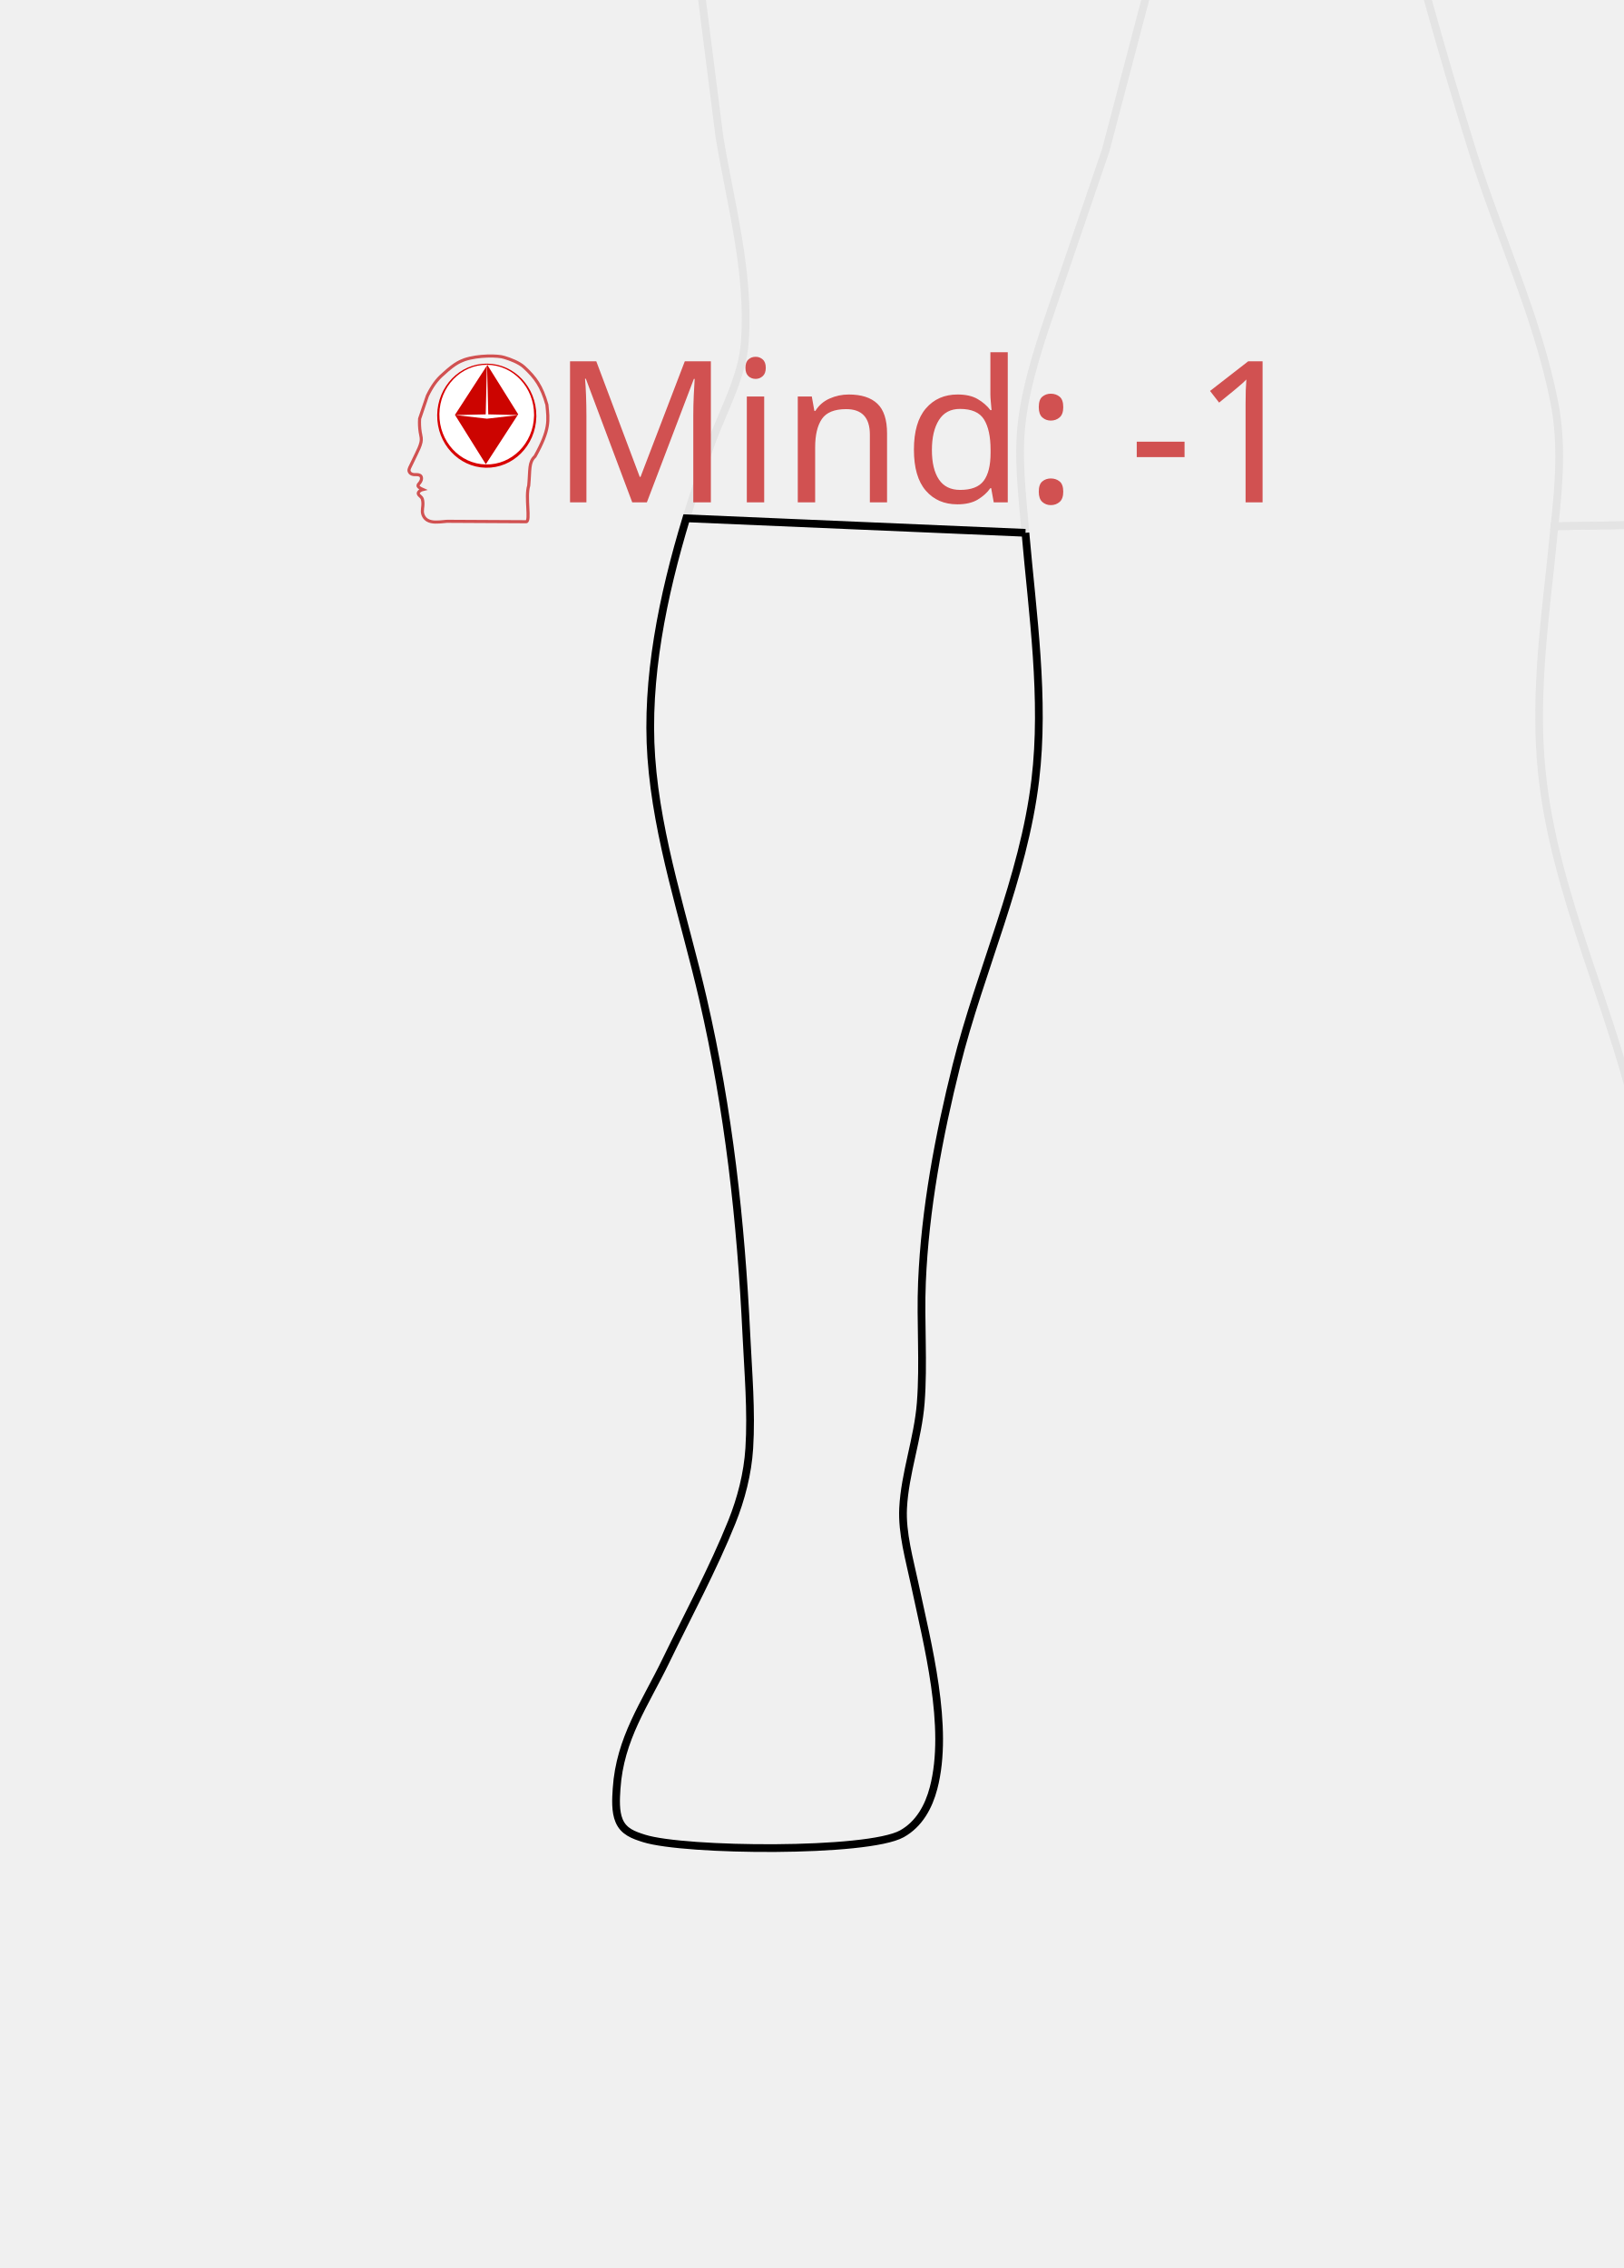
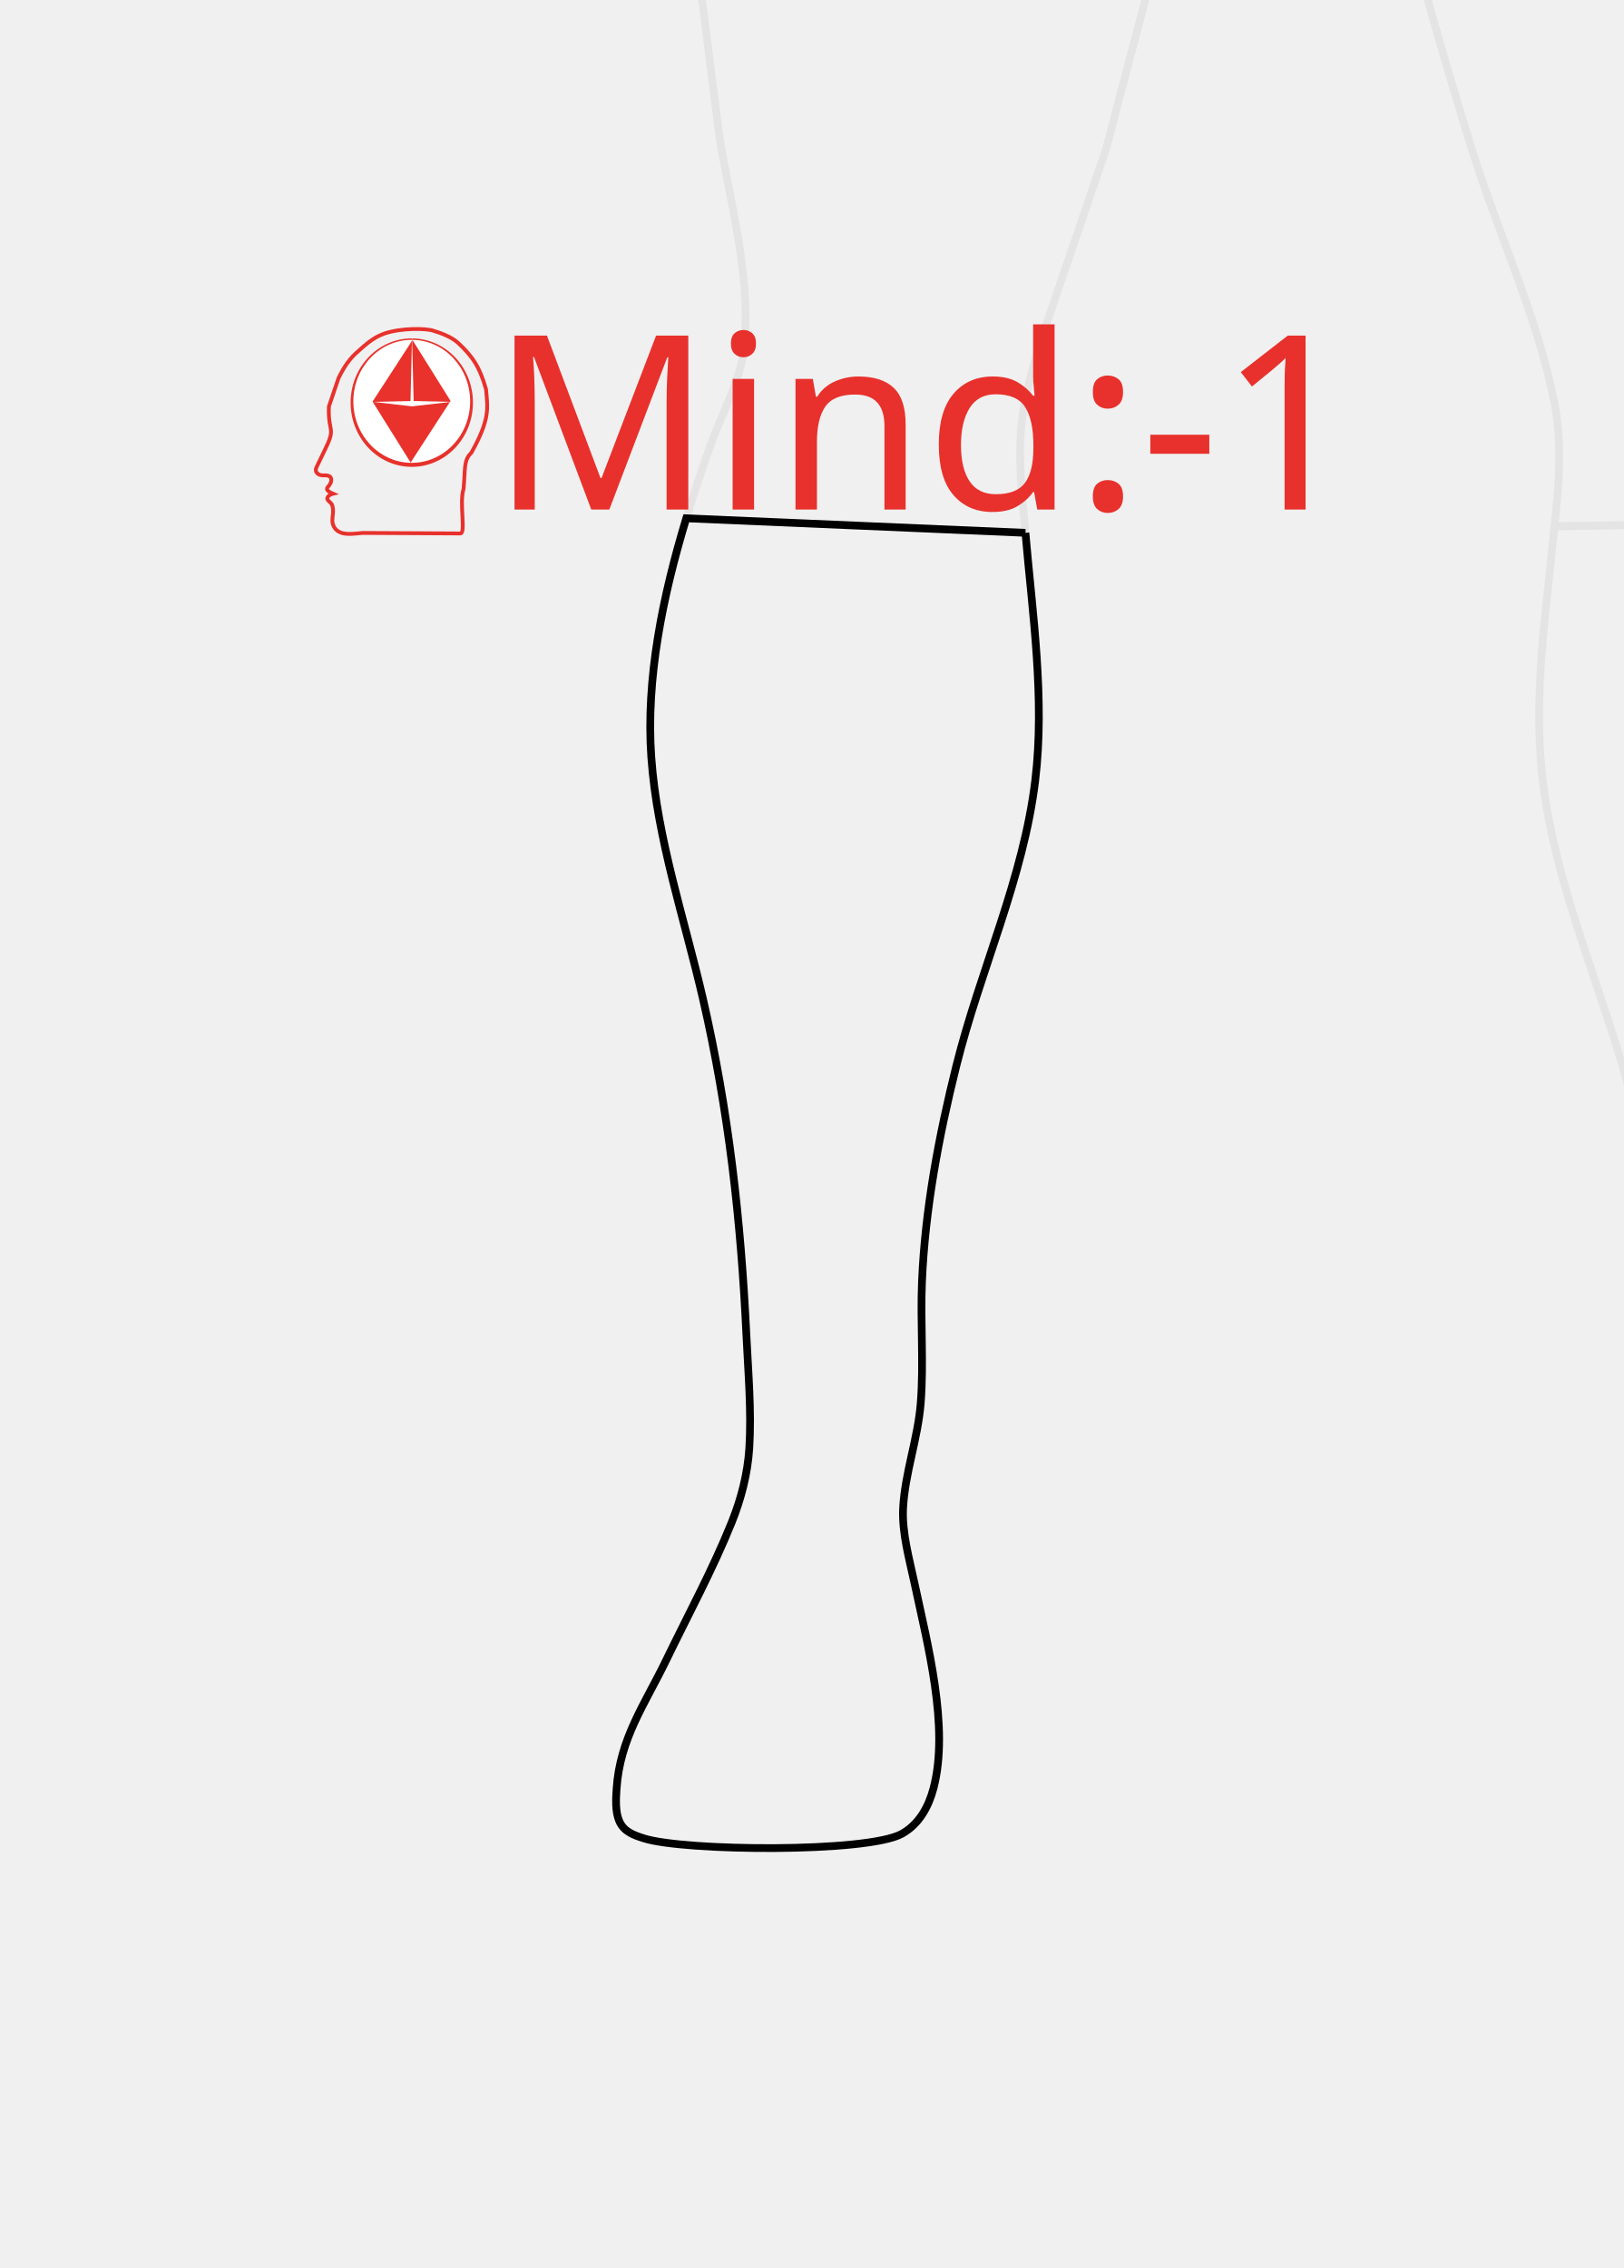
<svg xmlns="http://www.w3.org/2000/svg" width="63mm" height="88mm" viewBox="0 0 63 88" version="1.1" id="svg1" xml:space="preserve">
  <defs id="defs1" />
  <g id="layer1">
    <g id="g1" transform="matrix(0.06087197,0,0,0.06087197,0.03359486,0.544023)">
      <path id="path2" style="fill:none;stroke:#e4e4e4;stroke-width:4.928;stroke-dasharray:none;stroke-opacity:1" d="m 1503.099,-958.671 -162.119,68.706 4.06,46.925 c 3.147,25.245 8.437,50.925 14.427,75.647 6.66,27.491 17.078,55.258 28.701,81.081 25.598,56.885 81.506,147.116 64.734,211.423 -0.512,1.966 -1.061,3.845 -1.855,5.718 -7.805,18.431 -24.797,33.003 -33.917,50.831 -7.126,13.923 -8.409,29.971 -10.389,45.244 l -6.613,60.587 c -0.728,10.163 -3.125,21.362 -0.698,31.32 l 4.583,4.561 c 7.912,-1.517 16.079,-6.898 21.258,-13.073 3.314,-22.49 5.062,-60.166 24.575,-74.708 3.004,-2.237 3.249,-2.063 6.919,-1.79 10.5,20.68 11.008,46.233 3.907,67.811 -4.65,14.129 -12.468,31.049 -21.018,43.302 -7.635,10.941 -26.187,24.875 -29.792,37.191 -0.607,2.07 -0.038,6.321 -0.043,8.621 4.072,4.842 4.426,5.554 10.498,7.05 41.792,-12.267 96.743,-42.27 118.272,-80.841 6.277,-11.25 9.891,-24.723 11.677,-37.431 l 0.415,-2.75 c 2.032,-14.8 -0.972,-31.792 -2.292,-46.641 -1.939,-21.783 -3.094,-43.226 -2.357,-65.105 l 8.796,-109.869 c 9.782,-111.749 18.137,-226.083 -16.806,-334.54 -8.745,-27.138 -20.511,-54.302 -34.921,-79.27 z" />
      <path id="path5" style="fill:none;stroke:#e4e4e4;stroke-width:4.928;stroke-dasharray:none;stroke-opacity:1" d="m 1172.597,-1545.339 18.115,378.737 c 23.293,63.827 63.489,116.857 90.881,157.012 l 35.554,50.242 c 6.217,8.471 15.828,18.823 19.708,28.569 3.07,7.707 2.39,19.287 2.99,27.566 l 1.135,13.248 162.119,-68.706 c -2.469,-4.278 -4.853,-8.641 -7.486,-12.768 l -18.726,-27.566 c -2.251,-3.188 -6.892,-8.071 -8.163,-11.415 -1.09,-2.87 -0.537,-9.795 -0.72,-13.052 l -2.466,-35.881 c -3.886,-36.518 -10.948,-73.362 -23.724,-107.883 -10.87,-29.361 -24.437,-58.65 -40.072,-85.796 -6.641,-11.527 -16.567,-23.032 -21.956,-34.899 -1.701,-3.741 -1.528,-7.845 -1.528,-11.851 0,-68.963 -19.783,-142.72 -70.081,-192.479 -28.414,-28.104 -68.686,-48.377 -108.8,-51.595 -6.555,-0.528 -19.012,-0.067 -26.78,-1.484 z" />
      <path id="path3" style="fill:none;stroke:#e4e4e4;stroke-width:4.928;stroke-dasharray:none;stroke-opacity:1" d="m 296.851,-870.518 -173.818,-69.121 c -6.046,13.048 -11.299,26.43 -15.627,40.333 -14.06,45.166 -19.968,92.987 -23.506,140.01 -5.968,79.342 -3.125,157.947 2.794,237.177 l 7.639,79.139 c 1.92,31.76 -5.281,61.932 -5.565,93.26 -0.279,30.651 9.527,61.99 28.613,86.014 20.45,25.741 59.95,53.783 93.064,58.208 3.002,0.402 4.835,0.077 7.639,-0.895 2.394,-4.201 2.409,-4.429 1.004,-9.079 -2.769,-9.18 -12.6,-20.039 -17.853,-28.308 -20.934,-32.96 -37.785,-75.733 -24.226,-114.518 l 4.147,-3.121 c 7.411,2.312 12.615,8.568 16.085,15.322 10.223,19.891 3.137,52.611 23.244,65.978 5.365,0.518 5.634,0.682 10.542,-2.27 9.569,-23.457 4.799,-104.216 -5.194,-127.919 -6.649,-15.769 -18.468,-27.133 -26.78,-41.687 -23.794,-41.661 -12.061,-92.723 4.343,-134.51 25.012,-63.718 64.96,-120.153 83.526,-186.804 8.836,-31.72 8.155,-64.768 9.931,-97.21 z" />
      <path id="path6" style="fill:none;stroke:#e4e4e4;stroke-width:4.928;stroke-dasharray:none;stroke-opacity:1" d="m 481.058,-1550.49 c -0.103,0.044 -0.225,0.155 -0.327,0.196 -6.592,2.684 -21.038,0.688 -28.722,1.397 -10.492,0.967 -21.015,3.202 -31.123,6.133 -61.675,17.872 -112.992,63.665 -136.824,123.466 -9.333,23.421 -13.948,49.432 -17.024,74.381 l -3.732,44.175 c -0.309,4.053 0.188,12.697 -1.222,16.238 -4.04,10.133 -17.101,23.002 -23.375,32.804 -18.612,29.071 -34.117,60.378 -45.31,93.042 -9.78,28.542 -15.931,58.032 -20.712,87.782 -3.538,22.027 -5.89,45.489 -12.244,66.895 -3.697,12.455 -15.923,24.688 -22.633,36.012 -5.477,9.241 -10.317,18.706 -14.776,28.329 l 173.818,69.121 c 1.415,-25.848 4.354,-51.32 15.169,-75.363 11.587,-25.763 37.749,-46.559 54.935,-69.274 26.315,-34.781 79.964,-105.479 101.008,-145.816 z" />
      <path id="path4" style="fill:none;stroke:#e4e4e4;stroke-width:4.928;stroke-dasharray:none;stroke-opacity:1" d="m 1206.688,323.071 -216.486,3.449 c -0.971,8.864 -1.729,17.78 -2.706,26.562 -4.73,42.504 -9.688,86.434 -5.435,129.185 8.033,80.653 46.887,154.421 63.163,233.816 6.482,31.604 12.226,63.47 13.292,95.814 0.874,26.483 -1.371,53.759 1.048,80.078 1.72,18.733 7.213,36.863 10.149,55.349 2.572,16.186 -3.116,35.275 -6.526,51.268 -6.997,32.782 -15.129,67.208 -16.129,100.812 -0.329,11.064 -0.925,22.663 1.855,33.48 2.15,8.353 6.002,16.341 12.528,22.175 5.524,4.957 12.599,7.616 19.752,9.232 18.064,4.081 39.103,3.147 57.663,3.448 27.039,0.411 55.53,1.784 82.413,-0.982 8.378,-0.849 19.496,-4.553 25.208,-11.044 6.291,-7.148 5.93,-19.456 4.867,-28.439 -4.146,-34.917 -23.903,-61.667 -40.05,-91.601 -19.51,-36.206 -39.258,-82.124 -42.298,-123.205 -2.016,-27.25 -0.185,-55.758 0.873,-83.089 2.591,-67.043 8.17,-137.6 24.794,-202.78 11.916,-46.695 33.069,-94.395 36.492,-142.651 3.881,-54.679 -6.889,-109.059 -24.466,-160.875 z" />
      <path id="path8" style="fill:none;stroke:#e4e4e4;stroke-width:4.928;stroke-dasharray:none;stroke-opacity:1" d="m 1186.063,-339.724 -728.206,-22.327 c -2.648,12.014 -5.481,24.029 -7.595,36.034 -8.208,46.618 -10.625,93.576 -11.786,140.818 -1.041,42.367 -1.135,85.89 2.313,128.137 L 457.988,78.233 c 7.153,43.214 19.303,86.06 16.238,130.363 -1.591,22.997 -14.089,44.39 -21.76,65.847 -5.415,15.151 -10.724,30.898 -15.605,46.99 l 216.159,9.254 c -0.091,-1.036 -0.196,-2.108 -0.284,-3.143 -1.917,-22.539 -4.761,-45.859 -1.899,-68.466 3.254,-25.689 12.321,-52.099 20.691,-76.52 l 32.673,-95.726 59.169,-225.151 c 15.194,-70.833 27.89,-139.312 30.883,-211.859 l 52.163,0.218 2.641,38.587 c 14.071,134.146 48.673,269.324 88.633,397.943 16.681,53.689 41.746,106.094 52.512,161.356 5.058,25.959 2.875,52.353 0,78.593 l 216.486,-3.449 c -5.541,-16.335 -11.685,-32.444 -18.355,-48.19 l -16.435,-38.151 c -2.667,-6.201 -6.817,-13.804 -7.595,-20.407 -2.175,-18.484 1.336,-39.151 4.409,-57.357 l 22.982,-110.218 c 23.97,-130.648 20.259,-260.71 -5.631,-388.471 z" />
      <path id="path9" style="fill:none;stroke:#e4e4e4;stroke-width:4.928;stroke-dasharray:none;stroke-opacity:1" d="m 1086.364,-672.649 -519.271,-9.341 c -0.535,3.57 -1.083,6.792 -1.702,8.817 -3.117,10.201 -9.838,20.382 -14.056,30.403 l -36.514,91.929 c -22.179,60.948 -42.861,124.803 -56.964,188.79 l 728.206,22.327 c -9.391,-46.343 -21.516,-92.394 -36.558,-138.046 -20.214,-61.346 -45.048,-121.51 -60.74,-184.272 -0.888,-3.552 -1.601,-7.07 -2.401,-10.607 z" />
      <path id="path10" style="fill:none;stroke:#e4e4e4;stroke-width:4.928;stroke-dasharray:none;stroke-opacity:1" d="m 1095.094,-980.104 -550.874,-10.28 c 1.487,2.903 2.972,5.804 4.605,8.512 23.578,80.315 27.926,92.943 24.946,177.965 -0.615,17.511 -2.279,92.54 -6.679,121.917 l 519.271,9.341 c -12.425,-54.966 -14.454,-108.261 -11.829,-165 2.717,-58.717 7.475,-53.626 17.504,-125.584 1.039,-6.201 2.039,-11.703 3.055,-16.871 z" />
      <path id="path11" style="fill:none;stroke:#e4e4e4;stroke-width:4.928;stroke-dasharray:none;stroke-opacity:1" d="m 1183.335,-1320.668 -709.676,-9.778 -5.696,169.475 c 0.476,-0.912 1.392,-2.219 1.833,-3.099 9.44,18.757 20.947,69.632 33.677,86.429 18.105,23.885 26.521,59.485 40.748,87.258 l 550.874,10.28 c 7.755,-39.435 16.312,-52.821 47.885,-99.917 33.944,-50.633 43.051,-84.052 47.296,-87.695 0.137,0.378 0.299,0.736 0.436,1.113 z" />
      <path id="path12" style="fill:none;stroke:#e4e4e4;stroke-width:4.928;stroke-dasharray:none;stroke-opacity:1" d="m 706.733,-1681.944 c -0.013,0.032 -0.008,0.32 -0.022,0.349 -53.226,41.743 -114.881,63.257 -173.163,96.25 -12.028,6.808 -23.422,14.535 -34.702,22.502 -5.166,3.648 -12.016,9.882 -17.788,12.353 l -7.399,220.044 709.676,9.778 -10.738,-224.671 c -1.296,-0.236 -3.398,-0.12 -4.321,-0.502 -4.765,-1.972 -10.47,-6.946 -14.885,-9.843 -11.631,-7.633 -23.148,-15.541 -35.292,-22.349 l -81.802,-42.996 c -35.348,-17.593 -70.124,-34.285 -100.506,-59.976 l 0.022,-0.938 z" />
      <path id="path7" style="fill:none;stroke:#000000;stroke-width:4.928;stroke-dasharray:none;stroke-opacity:1" d="m 653.02,330.688 -216.159,-9.254 c -15.025,49.532 -25.874,102.468 -22.284,152.451 3.738,52.117 21.172,102.958 32.869,153.651 16.468,71.369 24.235,141.612 27.74,214.653 1.134,23.662 3.329,48.417 1.833,72.024 -1.013,16.021 -5.152,32.164 -11.131,47.034 -11.982,29.824 -27.997,59.463 -42.036,88.437 -13.326,27.524 -29.287,49.475 -31.407,81.518 -0.422,6.408 -0.932,14.469 1.637,20.494 2.933,6.901 9.157,9.082 15.911,11.218 25.872,8.134 142.373,9.246 164.302,-2.968 11.053,-6.162 17.091,-17.344 20.189,-29.203 10.169,-38.861 -3.954,-91.896 -12.135,-130.429 -3.284,-15.446 -8.065,-31.924 -7.29,-47.863 1.085,-22.238 9.471,-44.454 11.24,-67.157 1.983,-25.47 -0.293,-51.53 0.786,-77.109 1.958,-46.392 10.731,-93.018 21.956,-137.958 15.235,-60.991 42.752,-119.221 50.264,-181.937 6.216,-51.93 -1.739,-105.677 -6.286,-157.601 z" />
      <path id="path1" style="fill:none;stroke:#e4e4e4;stroke-width:4.928;stroke-dasharray:none;stroke-opacity:1" d="m 824.404,-2153.134 c -5.817,-0.263 -11.856,-0.542 -17.657,0.044 -39.771,4.812 -76.227,19.969 -101.445,52.381 -30.958,39.788 -34.279,115.675 -28.111,164.629 -3.694,3.684 -4.864,1.774 -8.468,3.841 -5.521,3.166 -7.674,11.84 -7.704,17.679 -0.063,12.294 3.148,23.918 5.478,35.881 4.064,20.872 6.793,49.128 23.266,64.363 2.599,2.402 5.793,4.264 8.992,5.74 2.018,12.382 5.937,118.896 2.575,126.631 H 930.411 l 2.641,-81.736 c 0.225,-12.278 -2.234,-33.669 2.008,-44.851 l 1.615,-1.419 c 19.486,-17.407 23.366,-39.468 28.526,-63.774 2.525,-11.889 5.495,-24.09 5.98,-36.252 0.282,-7.011 0.746,-13.658 -3.208,-19.796 -3.07,-2.292 -6.298,-4.463 -8.927,-7.268 3.114,-55.571 4.221,-125.322 -34.899,-169.453 -24.826,-28.006 -62.559,-44.97 -99.742,-46.641 z" />
    </g>
-     <g id="mind" transform="matrix(0.05173302,0,0,0.05173302,-3.9566,-18.42023)">
-       <path fill="#8751D1" d="m 411.692,747.053 c -0.248,-0.034 -0.611,0.045 -0.869,0.069 l -1.884,0.186 c -3.725,0.331 -8.574,0.884 -11.917,-1.099 -2.314,-1.372 -3.715,-3.918 -3.778,-6.59 -0.032,-1.354 0.215,-2.716 0.338,-4.063 0.155,-1.696 0.117,-3.558 -0.362,-5.203 -0.348,-1.196 -1.456,-1.9 -2.279,-2.778 -0.324,-0.346 -0.661,-0.697 -0.758,-1.179 -0.084,-0.422 0.004,-0.782 0.23,-1.143 0.705,-1.126 2.048,-1.756 3.292,-2.053 -1.468,-0.66 -2.981,-1.155 -3.74,-2.7 -0.074,-0.969 0.677,-1.486 1.226,-2.206 0.443,-0.58 0.91,-1.293 1.146,-1.986 0.306,-0.898 0.393,-2.006 -0.062,-2.871 -0.324,-0.614 -0.912,-0.95 -1.547,-1.159 -1.072,-0.353 -2.445,-0.173 -3.575,-0.245 -1.084,-0.069 -2.384,-0.431 -3.123,-1.278 -1.582,-1.814 -0.567,-3.342 0.316,-5.182 l 4.407,-9.126 c 1.327,-2.792 2.809,-5.689 3.466,-8.724 0.231,-1.068 0.278,-2.211 0.162,-3.299 -0.156,-1.451 -0.556,-2.892 -0.776,-4.337 -0.503,-3.301 -0.634,-6.641 -0.433,-9.973 l 5.833,-17.187 c 3.394,-6.969 6.91,-12.094 11.932,-16.327 9.625,-8.979 13.478,-9.656 15.944,-10.766 10.196,-3.459 25.316,-3.258 29.843,-1.682 4.31,1.278 11.022,3.751 14.876,7.313 8.361,7.727 13.111,14.185 17.044,28.182 1.132,11.825 2.475,18.226 -8.917,38.687 -4.825,4.509 -3.586,9.815 -4.723,21.937 -2.701,8.576 1.51,26.663 -1.859,27.098 z" id="path2-3" style="fill:none;fill-opacity:1;stroke:#d15151;stroke-width:2.323;stroke-dasharray:none;stroke-opacity:1" />
-       <text xml:space="preserve" style="font-style:normal;font-variant:normal;font-weight:normal;font-stretch:normal;font-size:148.144px;font-family:Amiri;-inkscape-font-specification:'Amiri, Normal';font-variant-ligatures:normal;font-variant-caps:normal;font-variant-numeric:normal;font-variant-east-asian:normal;fill:#d15151;fill-opacity:1;stroke:none;stroke-width:0.269;stroke-dasharray:none;stroke-opacity:1;paint-order:markers fill stroke" x="489.611" y="732.839" id="text1-3">
-         <tspan id="tspan1-4" x="489.611" y="732.839">Mind: -1</tspan>
+     <g id="mind-2" transform="matrix(0.06382477,0,0,0.06382477,-12.20423,-27.00197)">
+       <path fill="#8751D1" d="m 411.692,747.053 c -0.248,-0.034 -0.611,0.045 -0.869,0.069 l -1.884,0.186 c -3.725,0.331 -8.574,0.884 -11.917,-1.099 -2.314,-1.372 -3.715,-3.918 -3.778,-6.59 -0.032,-1.354 0.215,-2.716 0.338,-4.063 0.155,-1.696 0.117,-3.558 -0.362,-5.203 -0.348,-1.196 -1.456,-1.9 -2.279,-2.778 -0.324,-0.346 -0.661,-0.697 -0.758,-1.179 -0.084,-0.422 0.004,-0.782 0.23,-1.143 0.705,-1.126 2.048,-1.756 3.292,-2.053 -1.468,-0.66 -2.981,-1.155 -3.74,-2.7 -0.074,-0.969 0.677,-1.486 1.226,-2.206 0.443,-0.58 0.91,-1.293 1.146,-1.986 0.306,-0.898 0.393,-2.006 -0.062,-2.871 -0.324,-0.614 -0.912,-0.95 -1.547,-1.159 -1.072,-0.353 -2.445,-0.173 -3.575,-0.245 -1.084,-0.069 -2.384,-0.431 -3.123,-1.278 -1.582,-1.814 -0.567,-3.342 0.316,-5.182 l 4.407,-9.126 c 1.327,-2.792 2.809,-5.689 3.466,-8.724 0.231,-1.068 0.278,-2.211 0.162,-3.299 -0.156,-1.451 -0.556,-2.892 -0.776,-4.337 -0.503,-3.301 -0.634,-6.641 -0.433,-9.973 l 5.833,-17.187 c 3.394,-6.969 6.91,-12.094 11.932,-16.327 9.625,-8.979 13.478,-9.656 15.944,-10.766 10.196,-3.459 25.316,-3.258 29.843,-1.682 4.31,1.278 11.022,3.751 14.876,7.313 8.361,7.727 13.111,14.185 17.044,28.182 1.132,11.825 2.475,18.226 -8.917,38.687 -4.825,4.509 -3.586,9.815 -4.723,21.937 -2.701,8.576 1.51,26.663 -1.859,27.098 z" id="path2-32" style="fill:none;fill-opacity:1;stroke:#e8312c;stroke-width:2.323;stroke-dasharray:none;stroke-opacity:1" />
+       <text xml:space="preserve" style="font-style:normal;font-variant:normal;font-weight:normal;font-stretch:normal;font-size:148.144px;font-family:Amiri;-inkscape-font-specification:'Amiri, Normal';font-variant-ligatures:normal;font-variant-caps:normal;font-variant-numeric:normal;font-variant-east-asian:normal;fill:#e8312c;fill-opacity:1;stroke:none;stroke-width:0.269;stroke-dasharray:none;stroke-opacity:1;paint-order:markers fill stroke" x="489.611" y="732.839" id="text1">
+         <tspan id="tspan1" x="489.611" y="732.839">Mind:-1</tspan>
      </text>
-       <path style="fill:#d80000;fill-opacity:1;stroke-width:3.499" id="path1-3" d="m 478.694,668.9 a 37.177,39.044 0 0 1 -37.924,37.97 37.177,39.044 0 0 1 -36.412,-39.569 37.177,39.044 0 0 1 37.427,-38.51 37.177,39.044 0 0 1 36.923,39.043" />
-       <path style="fill:#ffffff;fill-opacity:1;stroke-width:3.345" id="path1-93" d="m 476.992,668.073 a 35.503,37.38 0 0 1 -36.216,36.351 35.503,37.38 0 0 1 -34.772,-37.882 35.503,37.38 0 0 1 35.742,-36.868 35.503,37.38 0 0 1 35.26,37.379" />
-       <rect style="fill:#cc0400;fill-opacity:1;stroke-width:4.104" id="rect1-6" width="43.67" height="44.625" x="787.511" y="-45.42" transform="matrix(0.5298425,0.8480961,-0.5441132,0.8390118,0,0)" />
-       <path id="path3-2" style="fill:#ffffff;stroke-width:4.177" d="m 465.398,667.374 -23.729,2.714 -23.729,-2.714 23.729,-0.543 z" />
-       <path id="path4-6" style="fill:#ffffff;stroke-width:2.365" d="m 440.739,667.762 0.954,-40.117 0.981,39.742 z" />
+       <path style="fill:#e7322c;fill-opacity:1;stroke-width:3.499" id="path1-3-2" d="m 478.694,668.9 a 37.177,39.044 0 0 1 -37.924,37.97 37.177,39.044 0 0 1 -36.412,-39.569 37.177,39.044 0 0 1 37.427,-38.51 37.177,39.044 0 0 1 36.923,39.043" />
+       <path style="fill:#ffffff;fill-opacity:1;stroke-width:3.345" id="path1-1" d="m 476.992,668.073 a 35.503,37.38 0 0 1 -36.216,36.351 35.503,37.38 0 0 1 -34.772,-37.882 35.503,37.38 0 0 1 35.742,-36.868 35.503,37.38 0 0 1 35.26,37.379" />
+       <rect style="fill:#e8322b;fill-opacity:1;stroke-width:4.104" id="rect1" width="43.67" height="44.625" x="787.511" y="-45.42" transform="matrix(0.5298425,0.8480961,-0.5441132,0.8390118,0,0)" />
+       <path id="path3-2-6" style="fill:#ffffff;stroke-width:4.177" d="m 465.398,667.374 -23.729,2.714 -23.729,-2.714 23.729,-0.543 z" />
+       <path id="path4-8" style="fill:#ffffff;stroke-width:2.365" d="m 440.739,667.762 0.954,-40.117 0.981,39.742 z" />
    </g>
  </g>
</svg>
